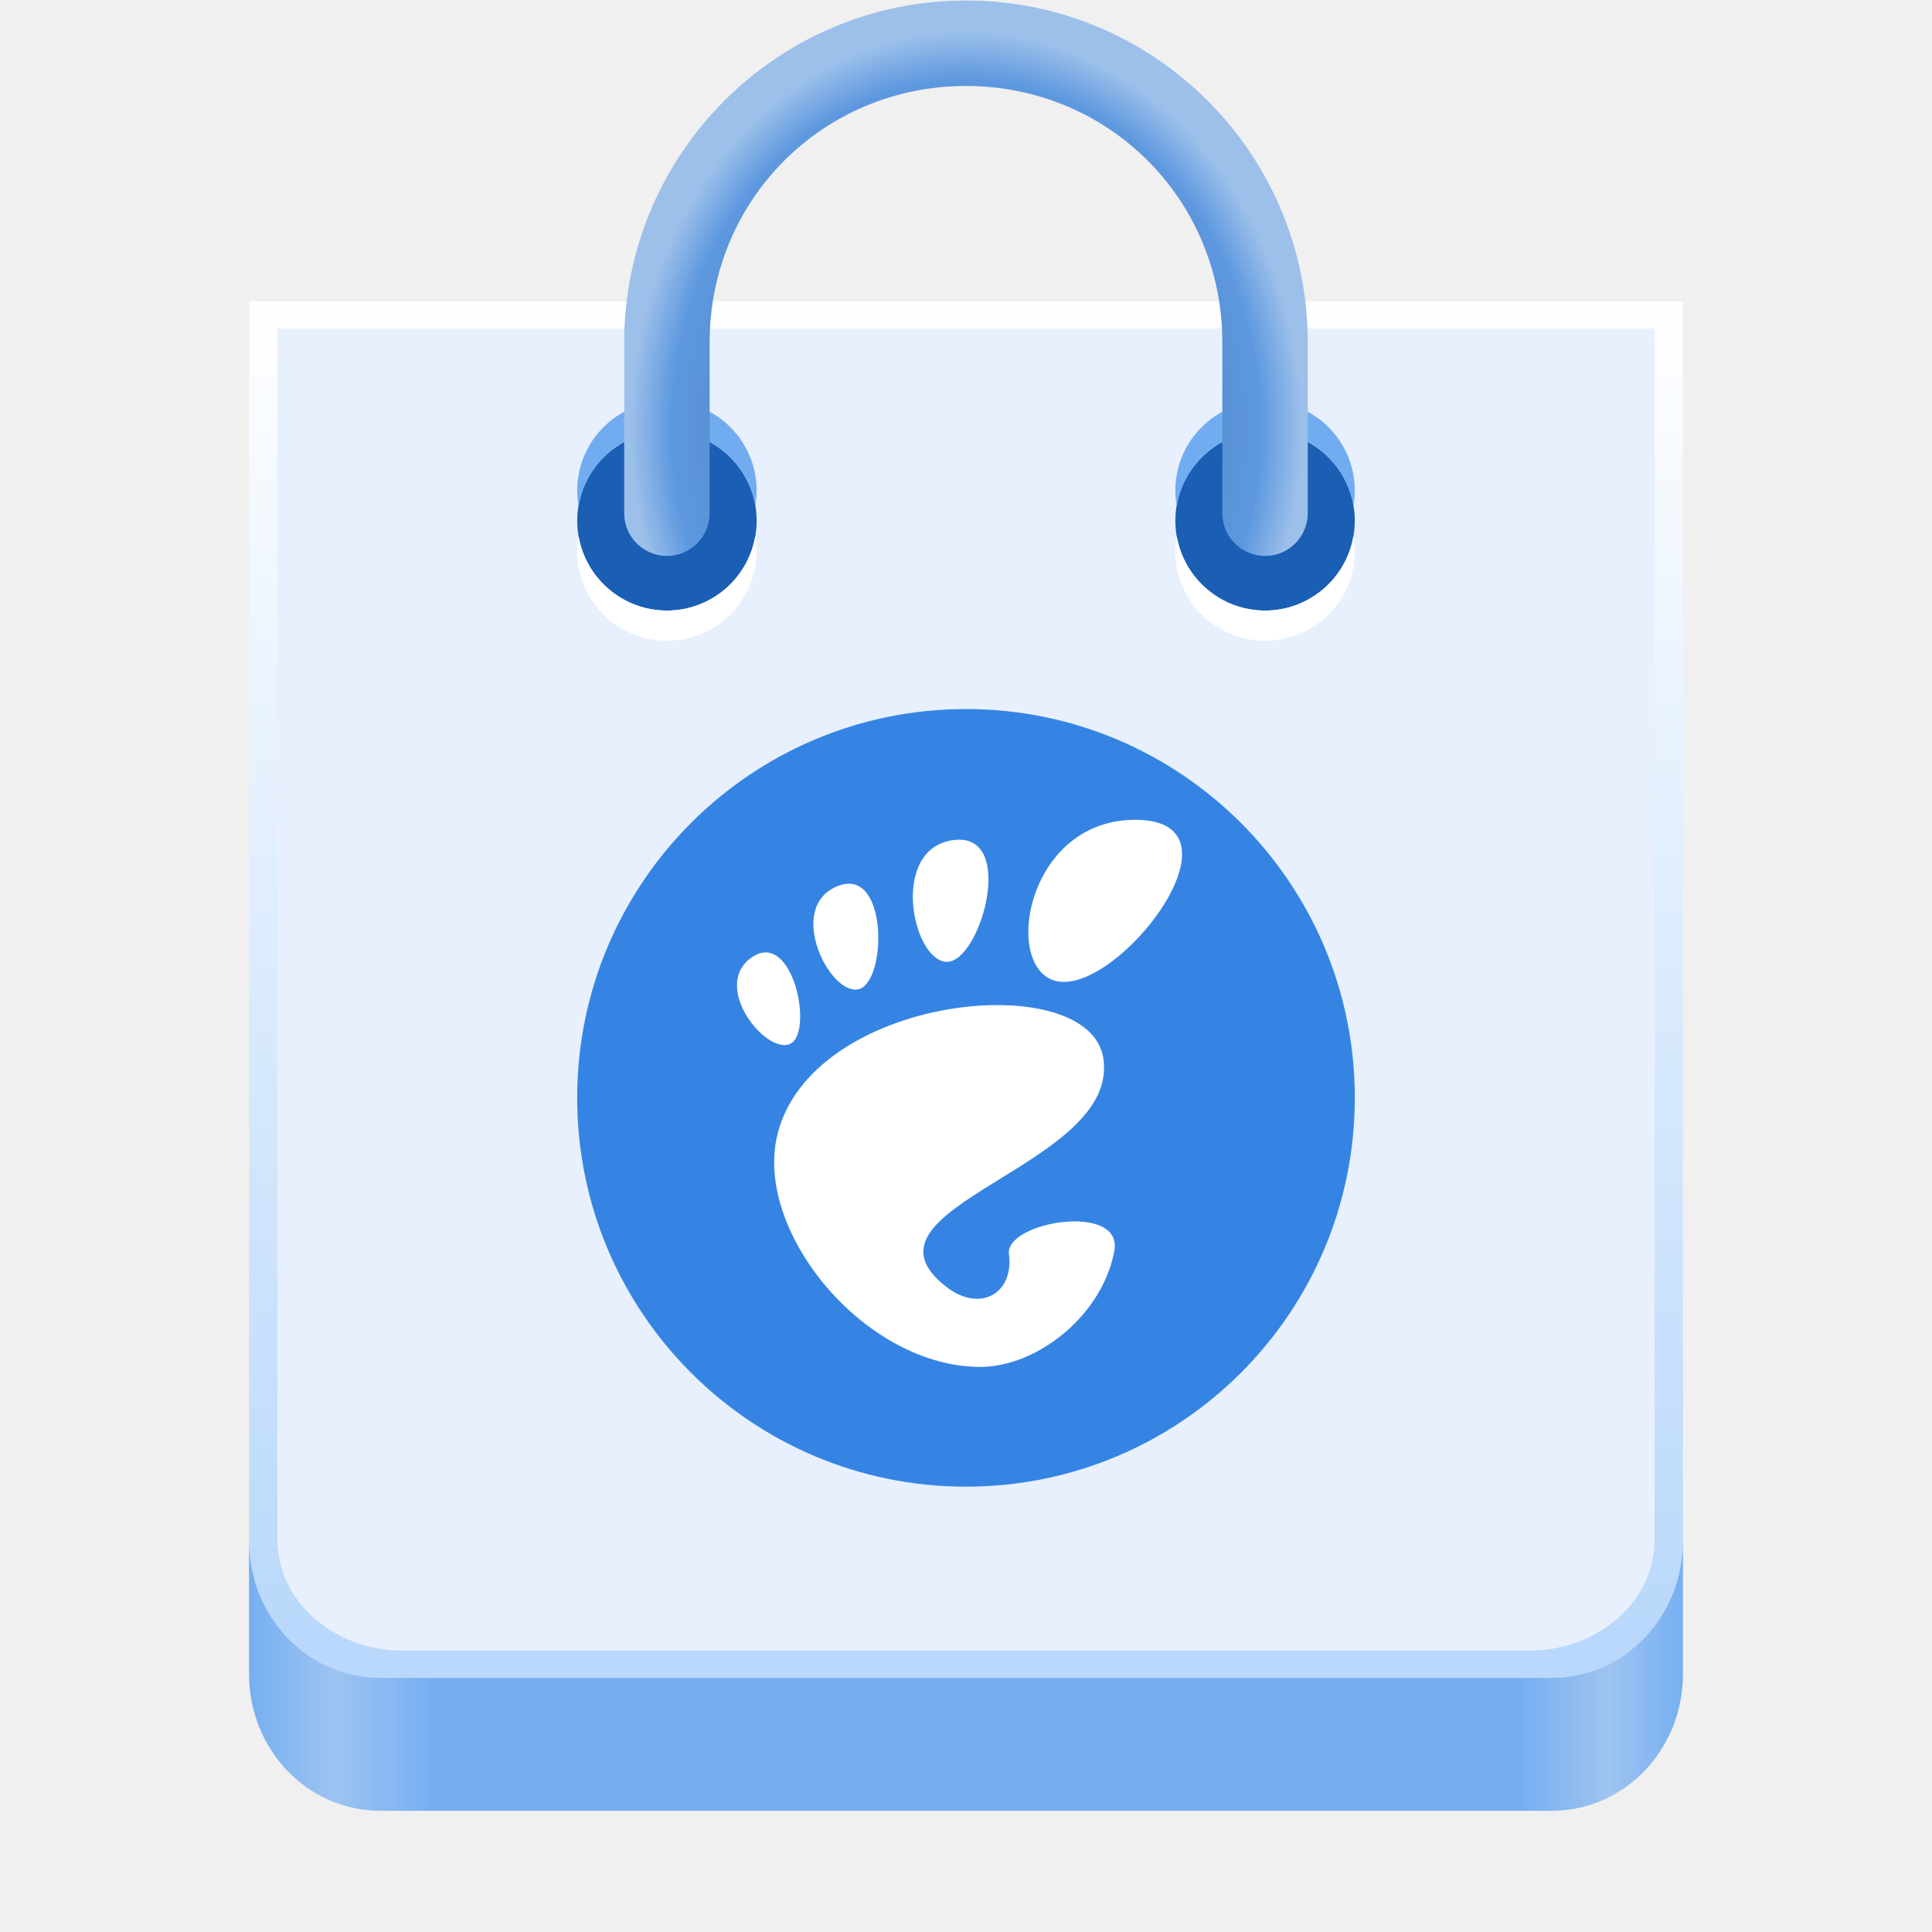
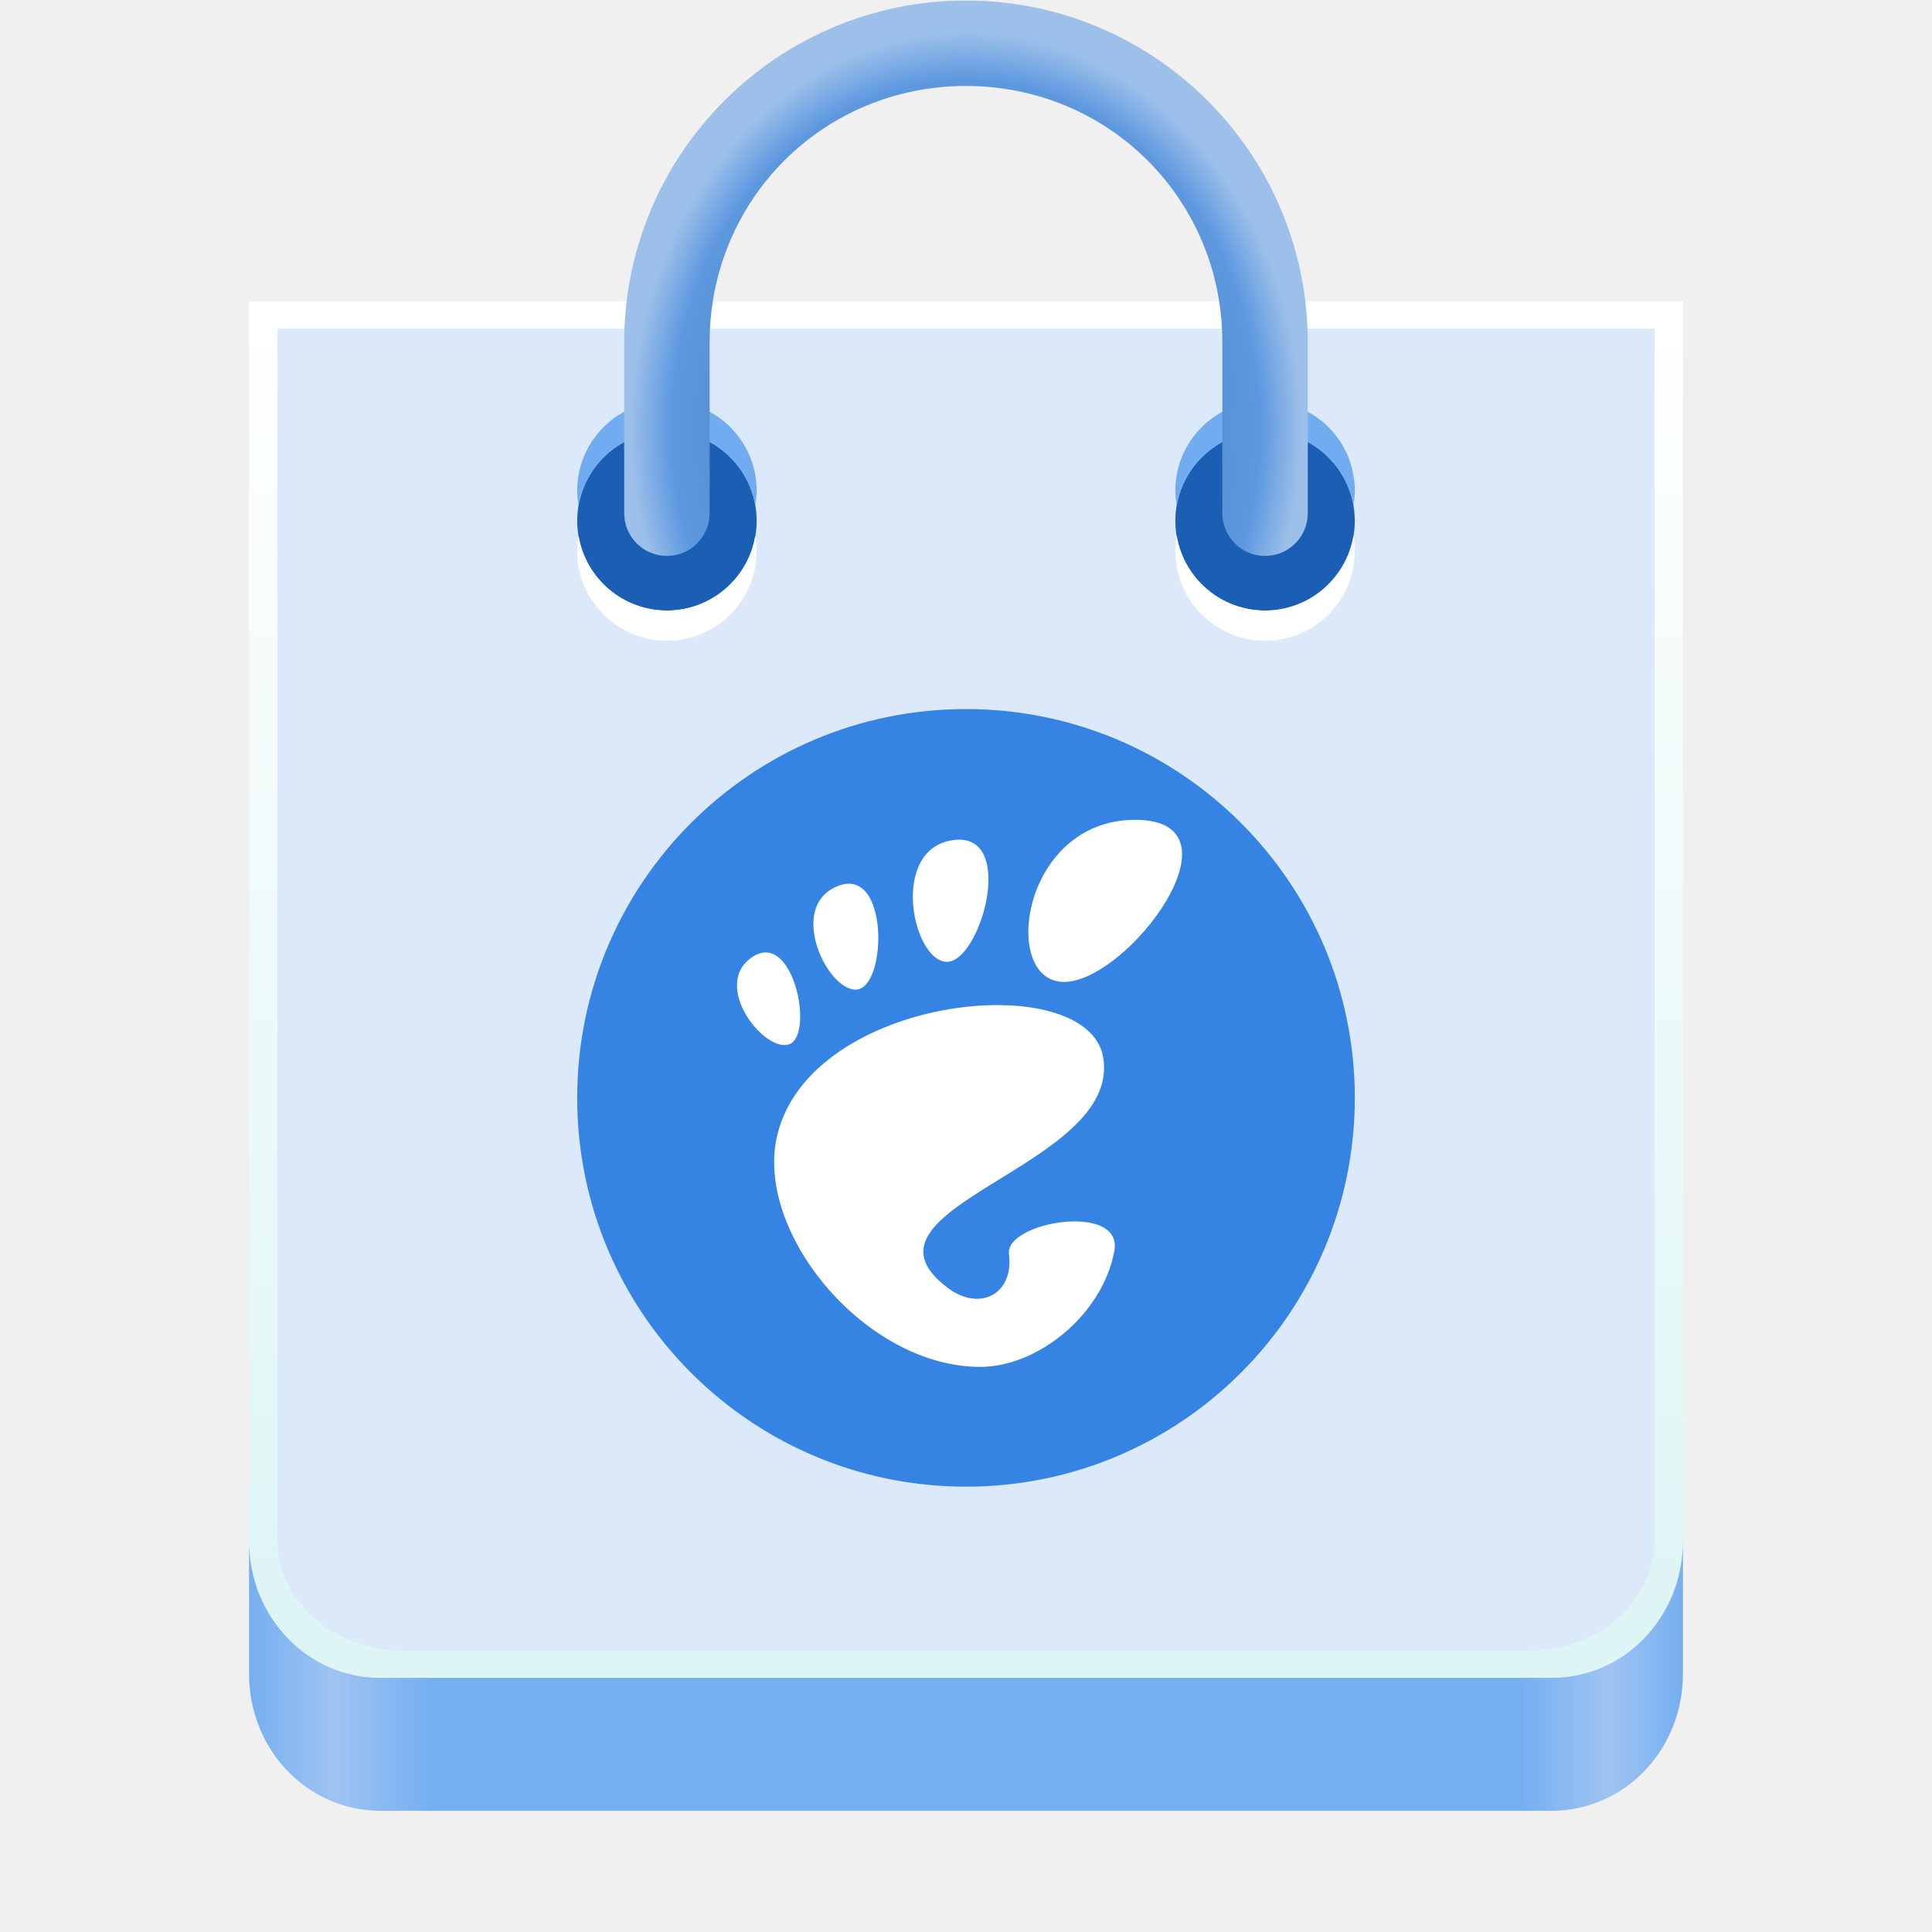
<svg xmlns="http://www.w3.org/2000/svg" xmlns:xlink="http://www.w3.org/1999/xlink" width="128" height="128" viewBox="0 0 128 128" version="1.1" id="svg5" xml:space="preserve">
  <defs id="defs2">
    <linearGradient id="linearGradient3811">
      <stop style="stop-color:#3f6291;stop-opacity:1;" offset="0" id="stop3807" />
      <stop style="stop-color:#5d98df;stop-opacity:1;" offset="0.877" id="stop512" />
      <stop style="stop-color:#9cc0ea;stop-opacity:1;" offset="1" id="stop3809" />
    </linearGradient>
    <linearGradient id="linearGradient3245">
      <stop style="stop-color:#ffffff;stop-opacity:1;" offset="0" id="stop3241" />
-       <stop style="stop-color:#b9d8fb;stop-opacity:1;" offset="1" id="stop3243" />
+       <stop style="stop-color:#def5f5;stop-opacity:1;" offset="1" id="stop3243" />
    </linearGradient>
    <linearGradient id="linearGradient1008">
      <stop style="stop-color:#76aff1;stop-opacity:1;" offset="0" id="stop1004" />
      <stop style="stop-color:#9ec4f1;stop-opacity:1;" offset="0.06" id="stop1566" />
      <stop style="stop-color:#76aff1;stop-opacity:1;" offset="0.126" id="stop1568" />
      <stop style="stop-color:#76aff1;stop-opacity:1;" offset="0.888" id="stop1572" />
      <stop style="stop-color:#9ec4f1;stop-opacity:1;" offset="0.948" id="stop1570" />
      <stop style="stop-color:#76aff1;stop-opacity:1;" offset="1" id="stop1006" />
    </linearGradient>
    <linearGradient y2="236" x2="96" y1="236" x1="32" gradientTransform="translate(604.8168,170.5864)" gradientUnits="userSpaceOnUse" id="linearGradient1099" xlink:href="#linearGradient1036" />
    <linearGradient id="linearGradient1036">
      <stop id="stop1032" offset="0" style="stop-color:#d5d3cf;stop-opacity:1;" />
      <stop id="stop1034" offset="1" style="stop-color:#f6f5f4;stop-opacity:1" />
    </linearGradient>
    <radialGradient r="32" fy="-76" fx="-244" cy="-76" cx="-244" gradientTransform="matrix(0.8833333,0,0,0.8833333,-460.3502,463.1197)" gradientUnits="userSpaceOnUse" id="radialGradient1103" xlink:href="#linearGradient1069" />
    <linearGradient id="linearGradient1069">
      <stop id="stop1065" offset="0" style="stop-color:#d5d3cf;stop-opacity:1" />
      <stop id="stop1067-1" offset="1" style="stop-color:#949390;stop-opacity:1" />
    </linearGradient>
    <linearGradient gradientUnits="userSpaceOnUse" y2="232" x2="64" y1="262.5" x1="64" id="linearGradient1027" xlink:href="#linearGradient1025" gradientTransform="translate(-470.5864,432.8168)" />
    <linearGradient id="linearGradient1025">
      <stop id="stop1021" offset="0" style="stop-color:#9a9996;stop-opacity:1" />
      <stop id="stop1023" offset="1" style="stop-color:#77767b;stop-opacity:1" />
    </linearGradient>
    <clipPath clipPathUnits="userSpaceOnUse" id="clipPath1609-7">
      <path id="path1611-5" d="m 252,116 28,-28 v -8 h -36 v 36 z" style="fill:#e74747;stroke:none;stroke-width:0.25px;stroke-linecap:butt;stroke-linejoin:miter;stroke-opacity:1" />
    </clipPath>
    <clipPath clipPathUnits="userSpaceOnUse" id="clipPath961">
      <rect style="fill:#00c853;stroke:none;stroke-width:0.529" id="rect963" width="541.867" height="541.867" x="1.4210855e-14" y="2.717972e-05" rx="79.375" ry="79.375" />
    </clipPath>
    <linearGradient id="d">
      <stop offset="0" stop-color="#f9f06b" id="stop865" />
      <stop offset="1" stop-color="#f6d32d" id="stop867" />
    </linearGradient>
    <linearGradient id="e">
      <stop offset="0" stop-color="#2dc0af" id="stop870" />
      <stop offset="1" stop-color="#5ed9cb" id="stop872" />
    </linearGradient>
    <linearGradient id="f">
      <stop offset="0" stop-color="#fff" id="stop875" />
      <stop offset="1" stop-color="#fff" stop-opacity="0" id="stop877" />
    </linearGradient>
    <linearGradient id="g">
      <stop offset="0" stop-color="#2dc0af" id="stop880" />
      <stop offset="1" stop-color="#3584e4" id="stop882" />
    </linearGradient>
    <linearGradient id="h">
      <stop offset="0" stop-color="#c061cb" id="stop885" />
      <stop offset="1" stop-color="#8f58c8" id="stop887" />
    </linearGradient>
    <linearGradient xlink:href="#d" id="m" gradientUnits="userSpaceOnUse" x1="529.288" y1="441.731" x2="543.341" y2="408.599" gradientTransform="translate(-461.557,-35.819)" />
    <linearGradient xlink:href="#e" id="l" gradientUnits="userSpaceOnUse" x1="529.288" y1="441.731" x2="543.341" y2="408.599" gradientTransform="rotate(-120,320.2,508.254)" />
    <linearGradient xlink:href="#f" id="k" x1="56" y1="252" x2="0" y2="244" gradientUnits="userSpaceOnUse" gradientTransform="translate(42.443,122.181)" />
    <linearGradient gradientTransform="translate(42.443,122.181)" xlink:href="#g" id="j" x1="64" y1="260" x2="80" y2="220" gradientUnits="userSpaceOnUse" />
    <linearGradient gradientTransform="translate(42.443,122.181)" xlink:href="#h" id="i" x1="32" y1="239.25" x2="56" y2="196" gradientUnits="userSpaceOnUse" />
    <clipPath clipPathUnits="userSpaceOnUse" id="clipPath1891">
      <rect style="fill:#b3b3b3;stroke:none;stroke-width:0.529" id="rect1893" width="541.867" height="541.867" x="2.2119139e-06" y="4.8096284e-05" rx="79.375" ry="79.375" />
    </clipPath>
    <linearGradient id="linearGradient1494">
      <stop id="stop1490" offset="0" style="stop-color:#babdb6;stop-opacity:1;" />
      <stop id="stop1492" offset="1" style="stop-color:#babdb6;stop-opacity:0;" />
    </linearGradient>
    <linearGradient gradientUnits="userSpaceOnUse" y2="20" x2="280" y1="172" x1="280" id="linearGradient1496" xlink:href="#linearGradient1494" />
    <linearGradient xlink:href="#linearGradient968" id="linearGradient970" x1="1.573" y1="7.83" x2="14.573" y2="7.83" gradientUnits="userSpaceOnUse" gradientTransform="matrix(2.332699,0,0,2.332699,46.1743,59.62683)" />
    <linearGradient id="linearGradient968">
      <stop style="stop-color:#ffffff;stop-opacity:1;" offset="0" id="stop966" />
    </linearGradient>
-     <linearGradient xlink:href="#linearGradient1008" id="linearGradient1010" x1="17.191" y1="112.081" x2="110.809" y2="112.081" gradientUnits="userSpaceOnUse" gradientTransform="matrix(1.014771,0,0,1.001989,-0.2539336,6.74494)" />
-     <linearGradient xlink:href="#linearGradient3245" id="linearGradient3247" x1="-16.124" y1="27.233" x2="-16.124" y2="116.027" gradientUnits="userSpaceOnUse" gradientTransform="matrix(1.014771,0,0,1.001989,80.92774,-0.05566419)" />
-     <radialGradient xlink:href="#linearGradient3811" id="radialGradient3813" cx="64" cy="35.971" fx="64" fy="35.971" r="22.645" gradientTransform="matrix(0.9824027,0,-1.8547524e-8,1.163093,1.126226,-8.969068)" gradientUnits="userSpaceOnUse" />
+     <linearGradient xlink:href="#linearGradient1008" id="linearGradient1010" x1="17.191" y1="112.081" x2="110.809" y2="112.081" gradientUnits="userSpaceOnUse" gradientTransform="matrix(1.014771,0,0,1.001989,-0.9453416,-1.274261)" />
+     <linearGradient xlink:href="#linearGradient3245" id="linearGradient3247" x1="-16.124" y1="27.233" x2="-16.124" y2="115.116" gradientUnits="userSpaceOnUse" gradientTransform="matrix(1.014771,0,0,1.001989,80.23633,-8.074866)" />
+     <radialGradient xlink:href="#linearGradient3811" id="radialGradient3813" cx="64" cy="35.971" fx="64" fy="35.971" r="22.645" gradientTransform="matrix(0.9824027,0,-1.8547524e-8,1.163093,1.126226,-13.42387)" gradientUnits="userSpaceOnUse" />
  </defs>
  <g id="layer2">
-     <g id="g1263" transform="translate(0,-4.454801)">
-       <g transform="rotate(-30,39.64295,512.3515)" id="g1710" />
-       <g id="g3753" transform="translate(-0.691408,-3.5644)">
-         <path id="path1578" style="fill:url(#linearGradient3247);fill-opacity:1;stroke-width:1.573" d="m 17.192,27.986 v 7.652 11.146 64.746 c 0,4.239 3.871,7.652 8.679,7.652 h 77.642 c 4.808,0 8.679,-3.413 8.679,-7.652 V 46.783 35.638 27.986 h -8.679 -77.642 z" />
-         <path id="path1580" style="fill:#e7f0fc;fill-opacity:1;stroke-width:1.511" d="m 19.07,29.788 v 7.35 10.705 62.186 c 0,4.072 3.718,7.35 8.336,7.35 h 74.572 c 4.618,0 8.336,-3.278 8.336,-7.35 V 47.843 37.138 29.788 h -8.336 -74.572 z" />
-         <path id="path1852" style="fill:url(#linearGradient1010);fill-opacity:1;stroke-width:1.713" d="m 17.191,110.112 v 2.004 4.797 2.004 c 0,5.024 3.871,9.069 8.679,9.069 h 77.642 c 4.808,0 8.679,-4.045 8.679,-9.069 v -2.004 -4.797 -2.004 c 0,5.024 -3.871,9.069 -8.679,9.069 H 25.87 c -4.808,0 -8.679,-4.045 -8.679,-9.069 z" />
-       </g>
-       <circle r="5.944" cy="38.962" cx="83.814" id="circle1049" style="fill:#1a5fb4;fill-opacity:1;stroke:none;stroke-width:4.756;stroke-linecap:round;stroke-linejoin:round;stroke-miterlimit:4;stroke-dasharray:none;stroke-dashoffset:0;stroke-opacity:1" />
-       <circle r="5.944" cy="38.962" cx="44.186" id="circle1576" style="fill:#1a5fb4;fill-opacity:1;stroke:none;stroke-width:4.756;stroke-linecap:round;stroke-linejoin:round;stroke-miterlimit:4;stroke-dasharray:none;stroke-dashoffset:0;stroke-opacity:1" />
-       <path id="circle3822" style="fill:#71acf1;fill-opacity:1;stroke:none;stroke-width:4.756;stroke-linecap:round;stroke-linejoin:round;stroke-miterlimit:4;stroke-dasharray:none;stroke-dashoffset:0;stroke-opacity:1" d="m 83.814,31.018 a 5.944,5.944 0 0 0 -5.945,5.943 5.944,5.944 0 0 0 0.094,1 5.944,5.944 0 0 1 5.852,-4.943 5.944,5.944 0 0 1 5.855,4.926 5.944,5.944 0 0 0 0.09,-0.982 5.944,5.944 0 0 0 -5.945,-5.943 z" />
-       <path id="path3896" style="fill:#71acf1;fill-opacity:1;stroke:none;stroke-width:4.756;stroke-linecap:round;stroke-linejoin:round;stroke-miterlimit:4;stroke-dasharray:none;stroke-dashoffset:0;stroke-opacity:1" d="m 44.185,31.018 a 5.944,5.944 0 0 0 -5.945,5.943 5.944,5.944 0 0 0 0.094,1 5.944,5.944 0 0 1 5.852,-4.943 5.944,5.944 0 0 1 5.855,4.926 5.944,5.944 0 0 0 0.09,-0.982 5.944,5.944 0 0 0 -5.945,-5.943 z" />
-       <path style="color:#000000;fill:url(#radialGradient3813);stroke-linecap:round;stroke-linejoin:round;-inkscape-stroke:none" d="m 64,4.488 c -12.496,0 -22.645,10.15 -22.645,22.646 v 11.322 a 2.831,2.831 0 0 0 2.83,2.83 2.831,2.831 0 0 0 2.83,-2.83 V 27.135 c 0,-9.458 7.526,-16.984 16.984,-16.984 9.458,0 16.984,7.526 16.984,16.984 v 11.322 a 2.831,2.831 0 0 0 2.83,2.83 2.831,2.831 0 0 0 2.83,-2.83 V 27.135 C 86.645,14.639 76.496,4.488 64,4.488 Z" id="rect1044" />
-       <g id="g3762" transform="matrix(0.9723864,0,0,0.9723864,0.3579649,1.149414)">
-         <path style="display:inline;fill:#3584e4;fill-opacity:1;stroke:none;stroke-width:0.015;stroke-linecap:butt;stroke-linejoin:miter;stroke-miterlimit:4;stroke-dasharray:none;stroke-dashoffset:0;stroke-opacity:1;marker:none;marker-start:none;marker-mid:none;marker-end:none;paint-order:normal;enable-background:new" d="m 65.449,51.71 c -14.631,0 -26.491,11.861 -26.491,26.491 8e-6,14.631 11.861,26.491 26.491,26.491 14.631,0 26.491,-11.861 26.491,-26.491 C 91.941,63.57 80.08,51.71 65.449,51.71 Z" id="path920" />
-         <path d="m 76.973,59.256 c -7.756,0 -9.209,11.045 -4.847,11.045 4.362,0 12.601,-11.045 4.845,-11.045 z M 64.097,68.932 c 2.321,0.14 4.871,-8.864 0.506,-8.297 -4.364,0.567 -2.83,8.155 -0.506,8.297 z m -10.644,5.596 c 1.652,-0.728 0.21,-7.838 -2.596,-5.902 -2.809,1.941 0.945,6.627 2.596,5.902 z m 4.654,-3.725 c 1.966,-0.399 2.076,-8.465 -1.432,-7.019 -3.508,1.446 -0.532,7.423 1.432,7.021 z m 10.269,18.053 c 0.35,2.664 -1.955,3.98 -4.211,2.263 -7.185,-5.468 11.89,-8.195 10.632,-15.666 -1.043,-6.2 -20.068,-4.292 -22.235,5.412 -1.465,6.562 6.037,15.666 13.866,15.666 3.851,0 8.295,-3.478 9.126,-7.885 0.634,-3.359 -7.469,-2.013 -7.178,0.21 z" fill="#474747" id="path133" style="fill:url(#linearGradient970);fill-opacity:1;stroke-width:2.333" />
-       </g>
-       <g style="fill:url(#linearGradient1496);fill-opacity:1" id="g1480" transform="translate(-151.018,-154.5266)" />
-       <path id="circle3815" style="fill:#ffffff;fill-opacity:1;stroke:none;stroke-width:4.756;stroke-linecap:round;stroke-linejoin:round;stroke-miterlimit:4;stroke-dasharray:none;stroke-dashoffset:0;stroke-opacity:1" d="m 89.67,39.943 a 5.944,5.944 0 0 1 -5.855,4.963 5.944,5.944 0 0 1 -5.852,-4.945 5.944,5.944 0 0 0 -0.094,1 5.944,5.944 0 0 0 5.945,5.945 5.944,5.944 0 0 0 5.945,-5.945 5.944,5.944 0 0 0 -0.09,-1.018 z" />
-       <path id="path3820" style="fill:#ffffff;fill-opacity:1;stroke:none;stroke-width:4.756;stroke-linecap:round;stroke-linejoin:round;stroke-miterlimit:4;stroke-dasharray:none;stroke-dashoffset:0;stroke-opacity:1" d="m 50.04,39.943 a 5.944,5.944 0 0 1 -5.855,4.963 5.944,5.944 0 0 1 -5.852,-4.945 5.944,5.944 0 0 0 -0.094,1 5.944,5.944 0 0 0 5.945,5.945 5.944,5.944 0 0 0 5.945,-5.945 5.944,5.944 0 0 0 -0.09,-1.018 z" />
+     <g transform="rotate(-30,31.33018,510.1241)" id="g1710" />
+     <path id="path1578" style="fill:url(#linearGradient3247);fill-opacity:1;stroke-width:1.573" d="M 16.5,19.966 V 27.619 38.764 103.51 c 0,4.239 3.871,7.652 8.679,7.652 h 77.642 c 4.808,0 8.679,-3.413 8.679,-7.652 V 38.764 27.619 19.966 h -8.679 -77.642 z" />
+     <path id="path1580" style="fill:#dce9fb;fill-opacity:1;stroke-width:1.511" d="m 18.378,21.769 v 7.35 10.705 62.186 c 0,4.072 3.718,7.35 8.336,7.35 h 74.572 c 4.618,0 8.336,-3.278 8.336,-7.35 V 39.824 29.119 21.769 h -8.336 -74.572 z" />
+     <path id="path1852" style="fill:url(#linearGradient1010);fill-opacity:1;stroke-width:1.713" d="m 16.5,102.093 v 2.004 4.797 2.004 c 0,5.024 3.871,9.069 8.679,9.069 h 77.642 c 4.808,0 8.679,-4.045 8.679,-9.069 v -2.004 -4.797 -2.004 c 0,5.024 -3.871,9.069 -8.679,9.069 H 25.179 c -4.808,0 -8.679,-4.045 -8.679,-9.069 z" />
+     <circle r="5.944" cy="34.507" cx="83.814" id="circle1049" style="fill:#1a5fb4;fill-opacity:1;stroke:none;stroke-width:4.756;stroke-linecap:round;stroke-linejoin:round;stroke-miterlimit:4;stroke-dasharray:none;stroke-dashoffset:0;stroke-opacity:1" />
+     <circle r="5.944" cy="34.507" cx="44.186" id="circle1576" style="fill:#1a5fb4;fill-opacity:1;stroke:none;stroke-width:4.756;stroke-linecap:round;stroke-linejoin:round;stroke-miterlimit:4;stroke-dasharray:none;stroke-dashoffset:0;stroke-opacity:1" />
+     <path id="circle3822" style="fill:#71acf1;fill-opacity:1;stroke:none;stroke-width:4.756;stroke-linecap:round;stroke-linejoin:round;stroke-miterlimit:4;stroke-dasharray:none;stroke-dashoffset:0;stroke-opacity:1" d="m 83.814,26.563 a 5.944,5.944 0 0 0 -5.945,5.943 5.944,5.944 0 0 0 0.094,1 5.944,5.944 0 0 1 5.852,-4.943 5.944,5.944 0 0 1 5.855,4.926 5.944,5.944 0 0 0 0.09,-0.982 5.944,5.944 0 0 0 -5.945,-5.943 z" />
+     <path id="path3896" style="fill:#71acf1;fill-opacity:1;stroke:none;stroke-width:4.756;stroke-linecap:round;stroke-linejoin:round;stroke-miterlimit:4;stroke-dasharray:none;stroke-dashoffset:0;stroke-opacity:1" d="m 44.185,26.563 a 5.944,5.944 0 0 0 -5.945,5.943 5.944,5.944 0 0 0 0.094,1 5.944,5.944 0 0 1 5.852,-4.943 5.944,5.944 0 0 1 5.855,4.926 5.944,5.944 0 0 0 0.09,-0.982 5.944,5.944 0 0 0 -5.945,-5.943 z" />
+     <path style="color:#000000;fill:url(#radialGradient3813);stroke-linecap:round;stroke-linejoin:round;-inkscape-stroke:none" d="m 64,0.034 c -12.496,0 -22.645,10.15 -22.645,22.646 v 11.322 a 2.831,2.831 0 0 0 2.83,2.83 2.831,2.831 0 0 0 2.83,-2.83 V 22.68 C 47.016,13.222 54.542,5.696 64,5.696 c 9.458,0 16.984,7.526 16.984,16.984 v 11.322 a 2.831,2.831 0 0 0 2.83,2.83 2.831,2.831 0 0 0 2.83,-2.83 V 22.68 C 86.645,10.184 76.496,0.034 64,0.034 Z" id="rect1044" />
+     <g id="g3762" transform="matrix(0.9723864,0,0,0.9723864,0.3579649,-3.305387)">
+       <path style="display:inline;fill:#3584e4;fill-opacity:1;stroke:none;stroke-width:0.015;stroke-linecap:butt;stroke-linejoin:miter;stroke-miterlimit:4;stroke-dasharray:none;stroke-dashoffset:0;stroke-opacity:1;marker:none;marker-start:none;marker-mid:none;marker-end:none;paint-order:normal;enable-background:new" d="m 65.449,51.71 c -14.631,0 -26.491,11.861 -26.491,26.491 8e-6,14.631 11.861,26.491 26.491,26.491 14.631,0 26.491,-11.861 26.491,-26.491 C 91.941,63.57 80.08,51.71 65.449,51.71 Z" id="path920" />
+       <path d="m 76.973,59.256 c -7.756,0 -9.209,11.045 -4.847,11.045 4.362,0 12.601,-11.045 4.845,-11.045 z M 64.097,68.932 c 2.321,0.14 4.871,-8.864 0.506,-8.297 -4.364,0.567 -2.83,8.155 -0.506,8.297 z m -10.644,5.596 c 1.652,-0.728 0.21,-7.838 -2.596,-5.902 -2.809,1.941 0.945,6.627 2.596,5.902 z m 4.654,-3.725 c 1.966,-0.399 2.076,-8.465 -1.432,-7.019 -3.508,1.446 -0.532,7.423 1.432,7.021 z m 10.269,18.053 c 0.35,2.664 -1.955,3.98 -4.211,2.263 -7.185,-5.468 11.89,-8.195 10.632,-15.666 -1.043,-6.2 -20.068,-4.292 -22.235,5.412 -1.465,6.562 6.037,15.666 13.866,15.666 3.851,0 8.295,-3.478 9.126,-7.885 0.634,-3.359 -7.469,-2.013 -7.178,0.21 z" fill="#474747" id="path133" style="fill:url(#linearGradient970);fill-opacity:1;stroke-width:2.333" />
    </g>
+     <g style="fill:url(#linearGradient1496);fill-opacity:1" id="g1480" transform="translate(-151.018,-158.9814)" />
+     <path id="circle3815" style="fill:#ffffff;fill-opacity:1;stroke:none;stroke-width:4.756;stroke-linecap:round;stroke-linejoin:round;stroke-miterlimit:4;stroke-dasharray:none;stroke-dashoffset:0;stroke-opacity:1" d="m 89.67,35.489 a 5.944,5.944 0 0 1 -5.855,4.963 5.944,5.944 0 0 1 -5.852,-4.945 5.944,5.944 0 0 0 -0.094,1 5.944,5.944 0 0 0 5.945,5.945 5.944,5.944 0 0 0 5.945,-5.945 5.944,5.944 0 0 0 -0.09,-1.018 z" />
+     <path id="path3820" style="fill:#ffffff;fill-opacity:1;stroke:none;stroke-width:4.756;stroke-linecap:round;stroke-linejoin:round;stroke-miterlimit:4;stroke-dasharray:none;stroke-dashoffset:0;stroke-opacity:1" d="m 50.04,35.489 a 5.944,5.944 0 0 1 -5.855,4.963 5.944,5.944 0 0 1 -5.852,-4.945 5.944,5.944 0 0 0 -0.094,1 5.944,5.944 0 0 0 5.945,5.945 5.944,5.944 0 0 0 5.945,-5.945 5.944,5.944 0 0 0 -0.09,-1.018 z" />
  </g>
</svg>
